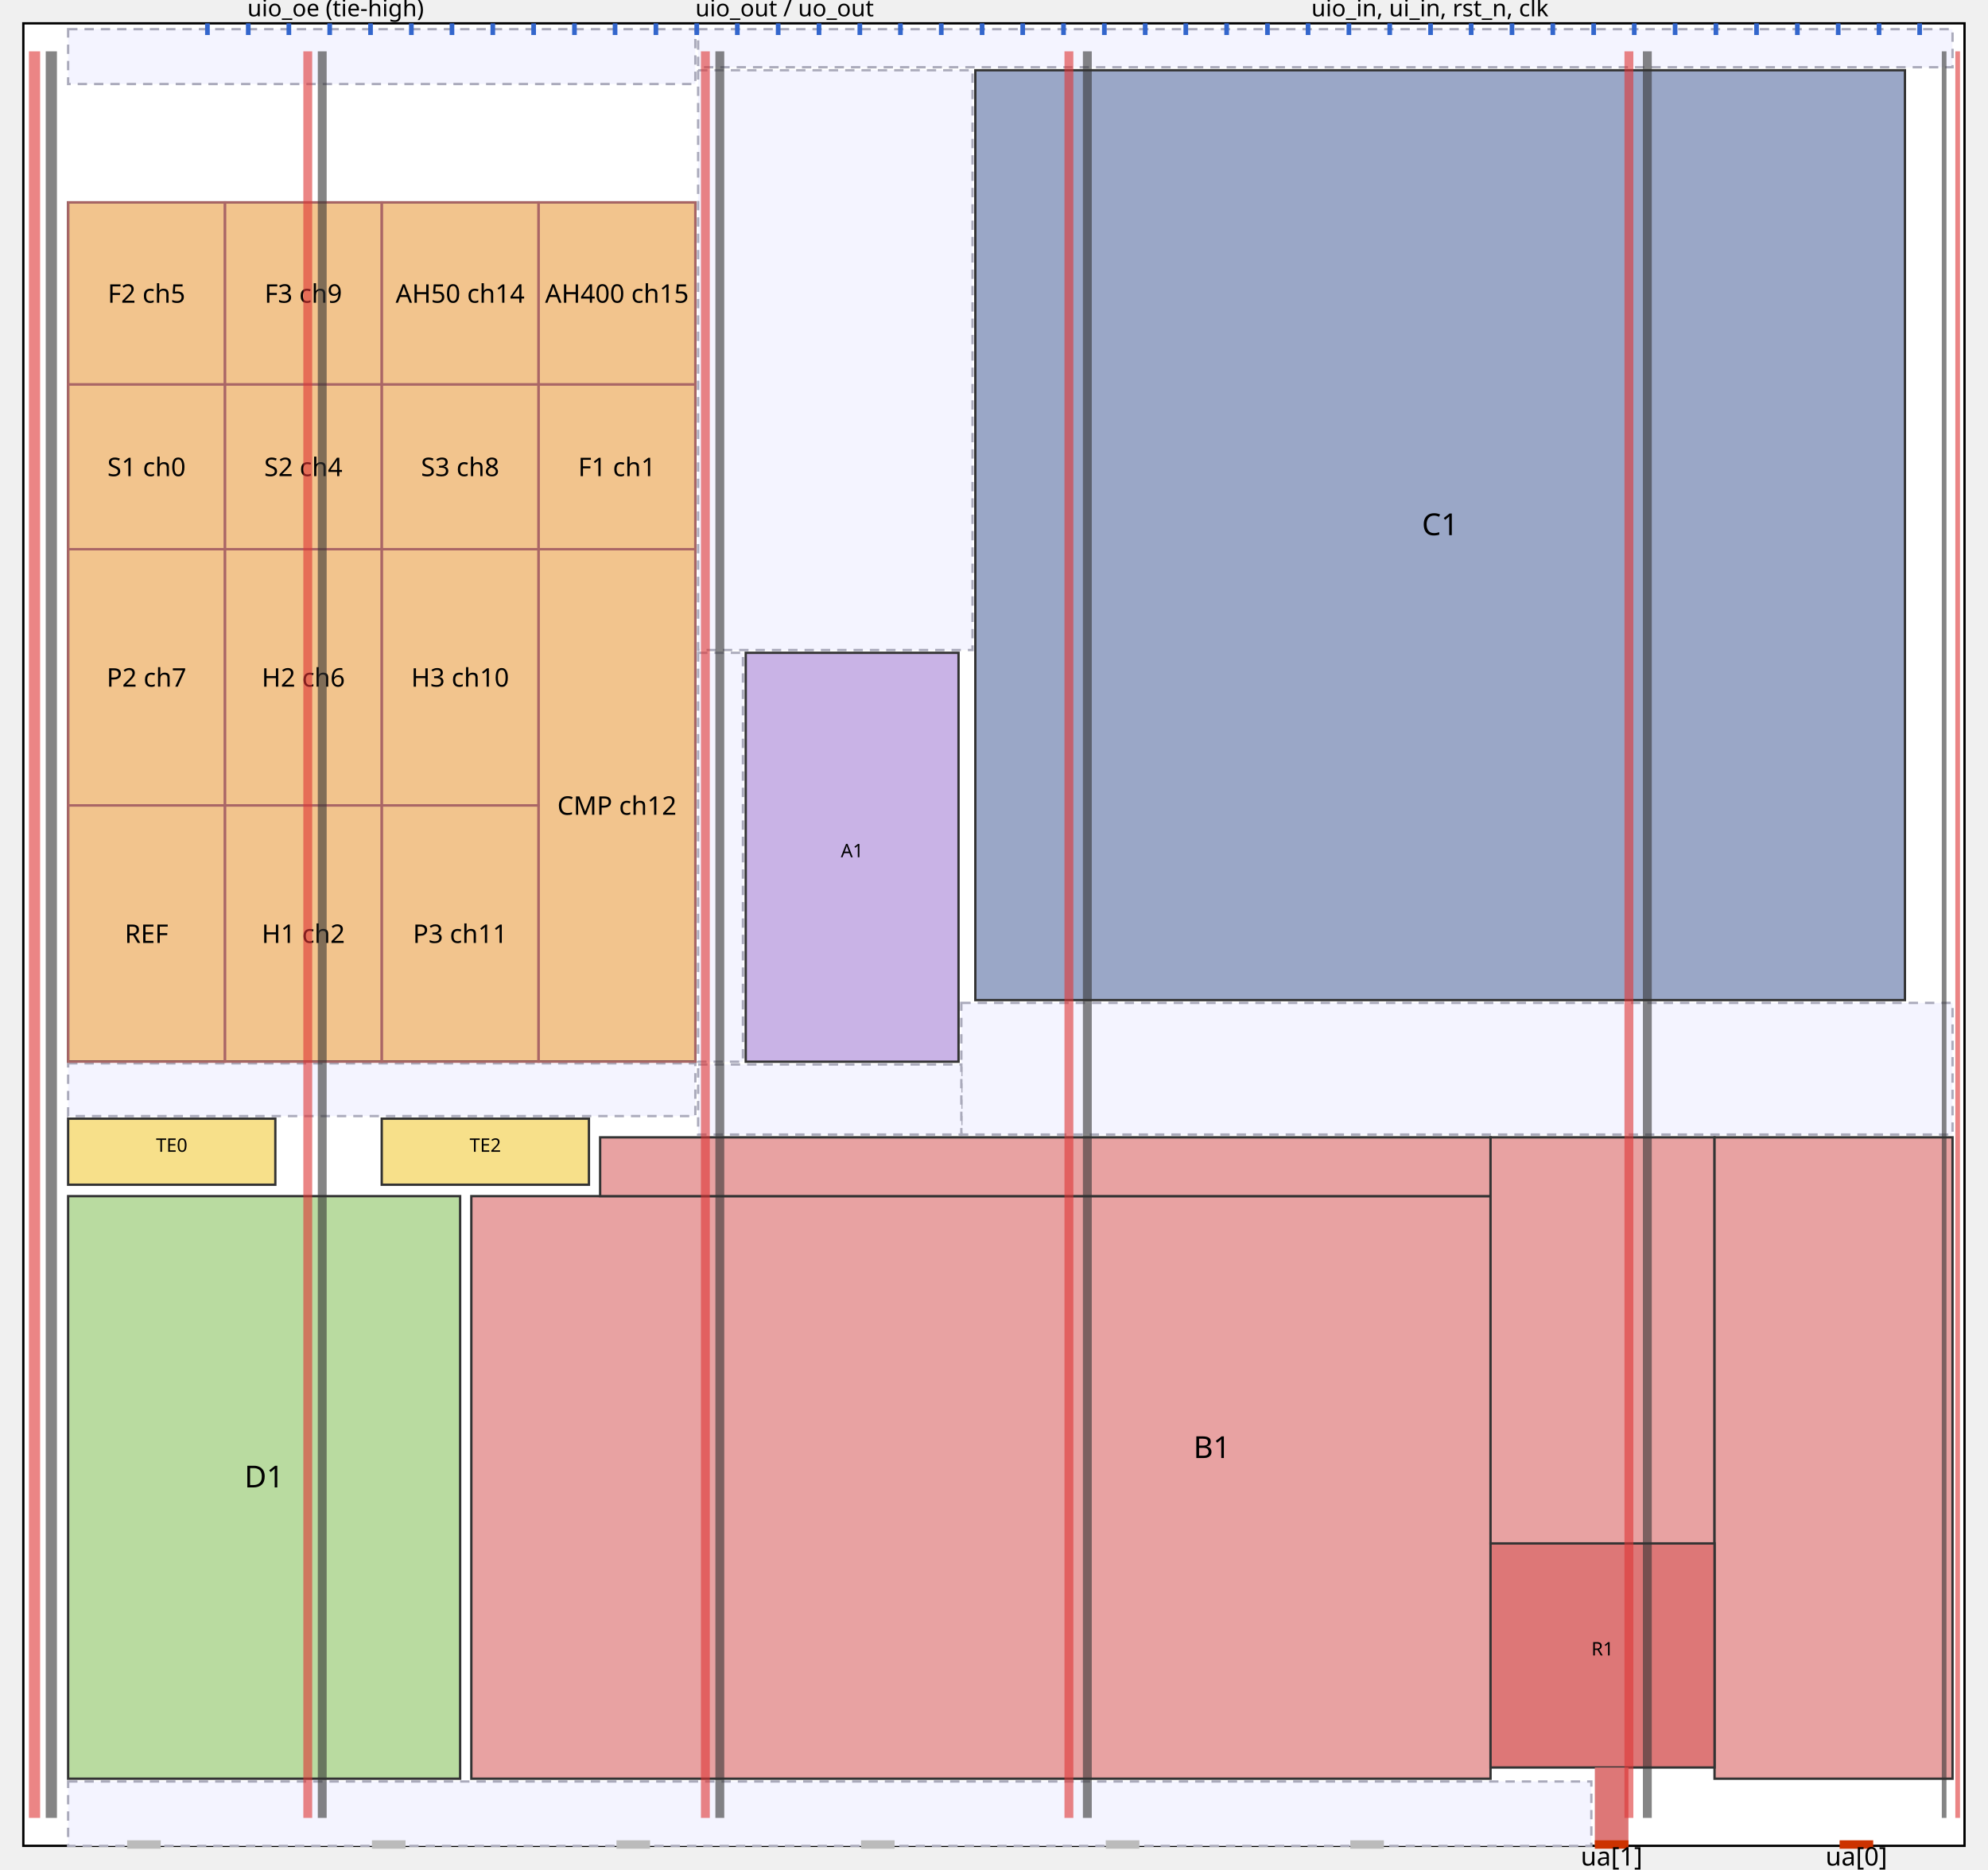
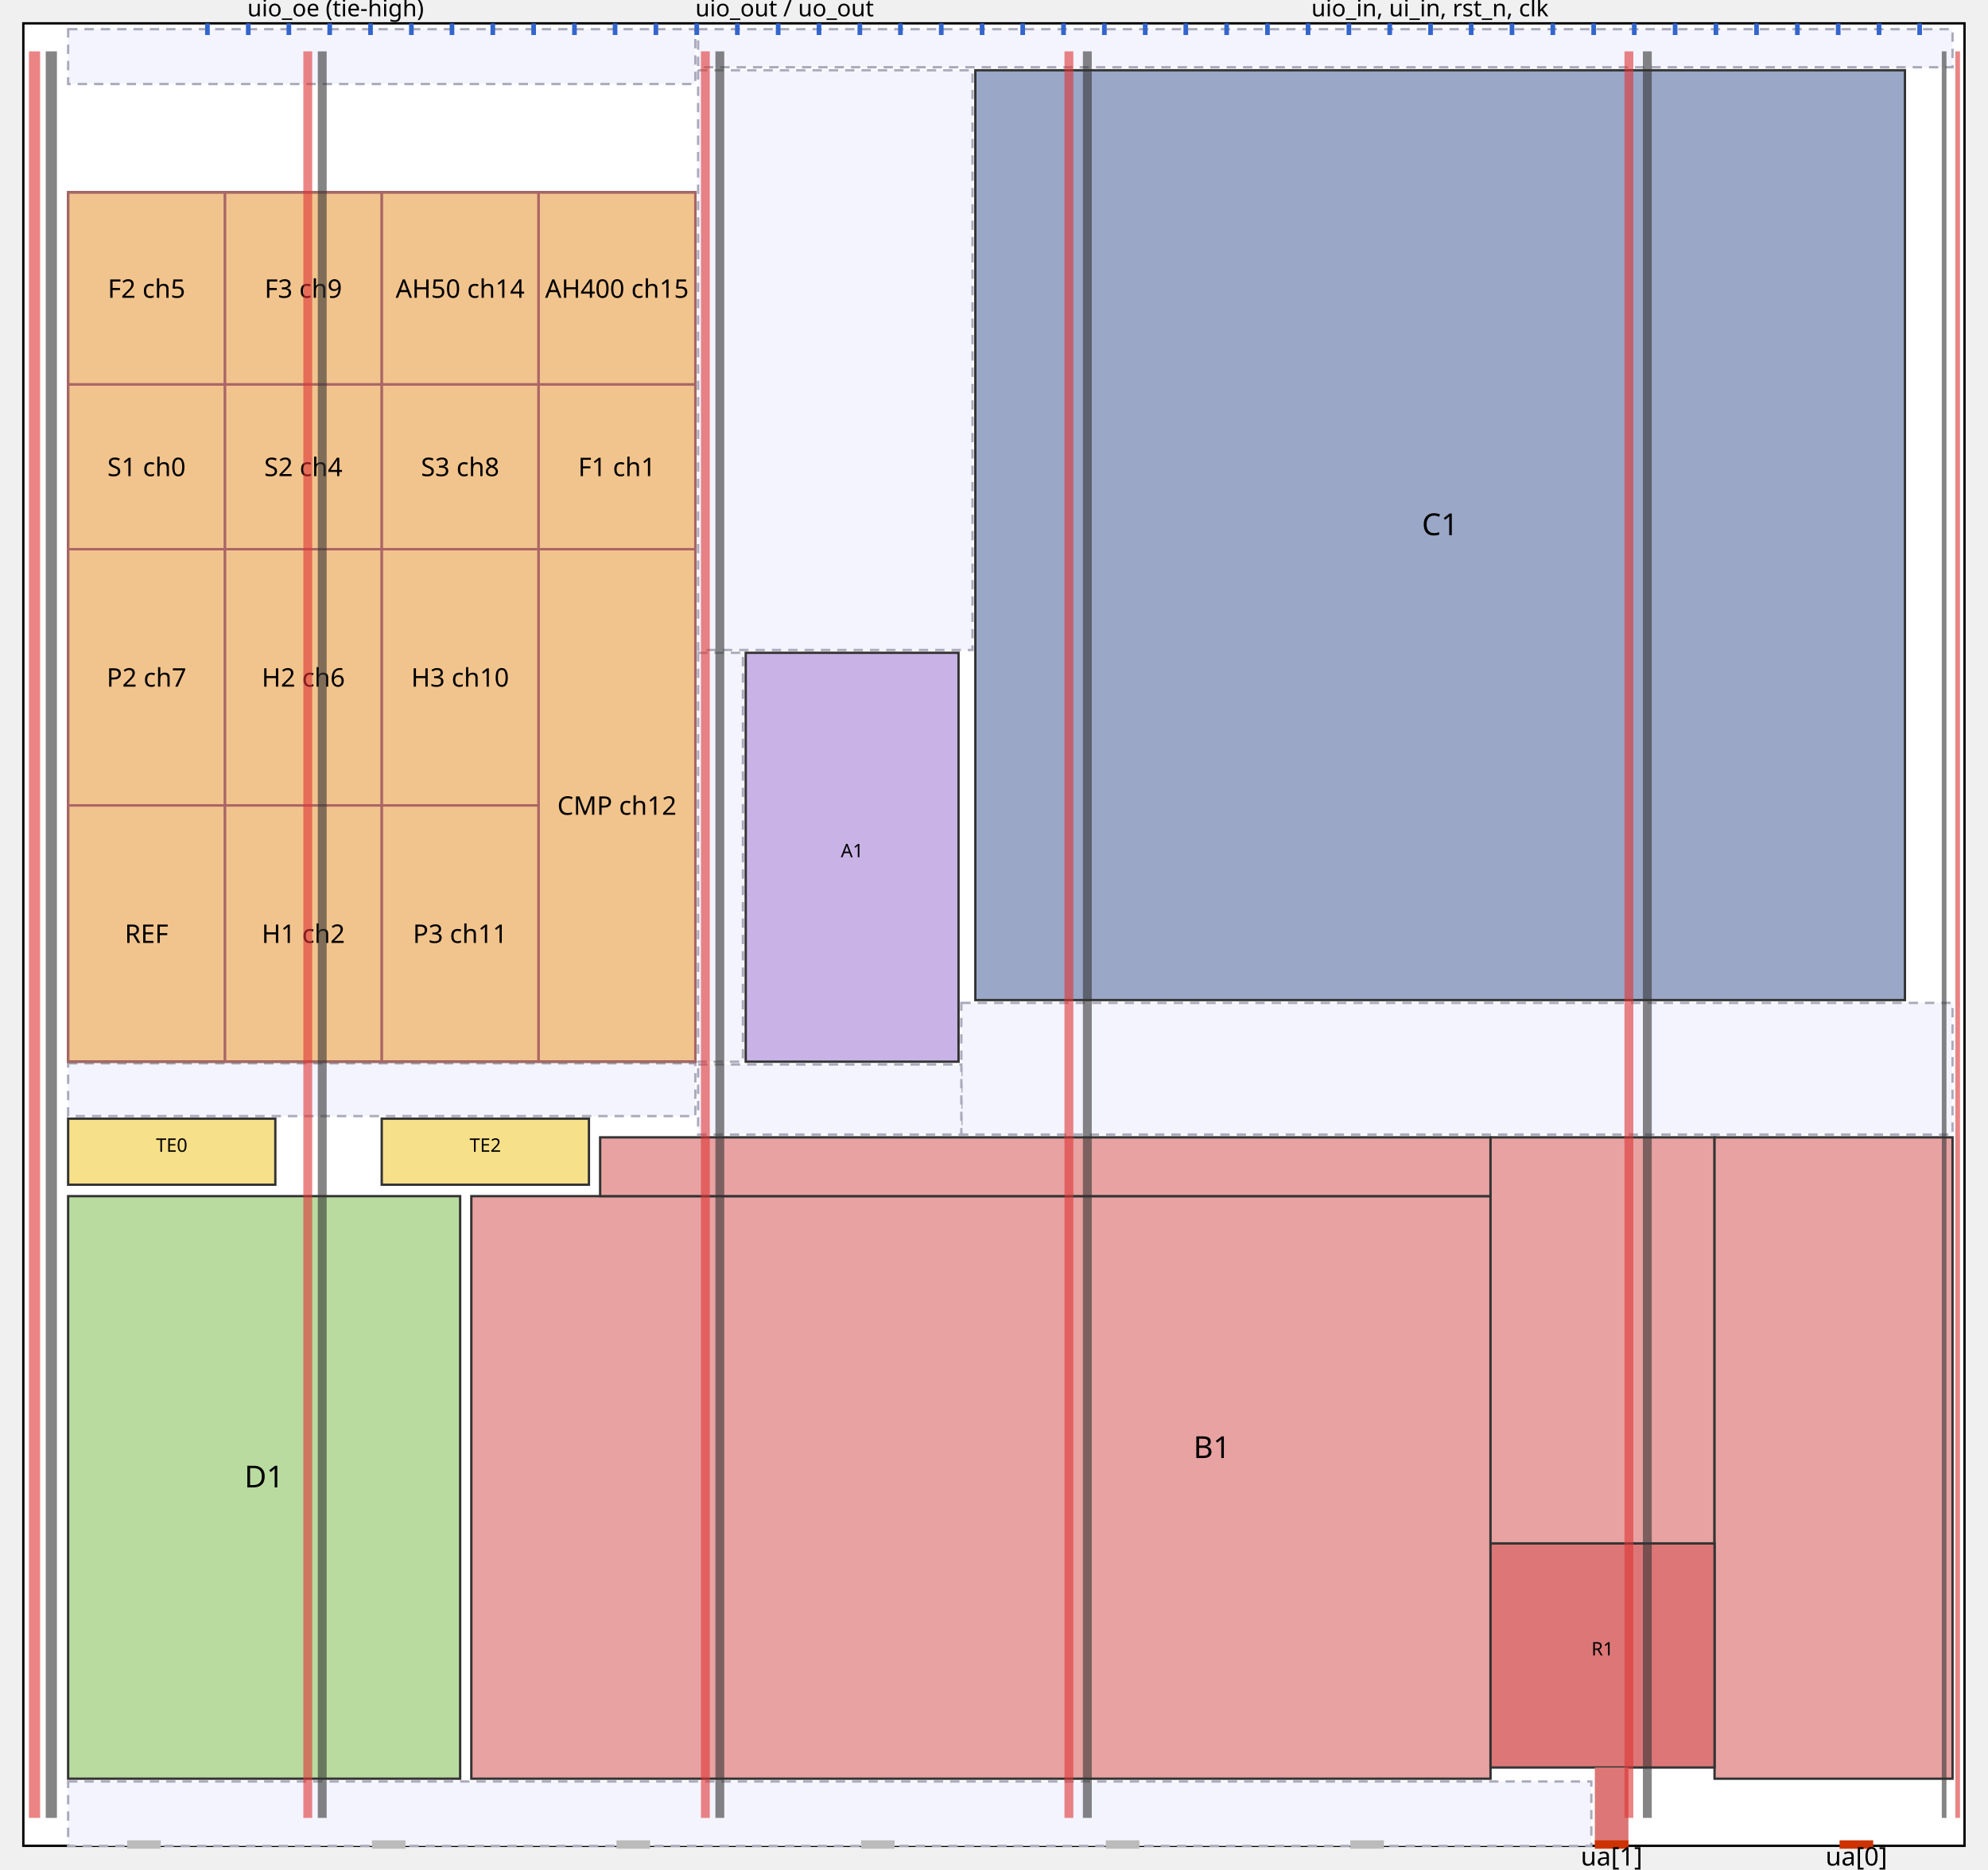
<svg xmlns="http://www.w3.org/2000/svg" width="852" height="801" viewBox="-10 -10 852 801" font-family="sans-serif">
  <rect x="0" y="0" width="831.936" height="780.864" fill="white" stroke="black" />
  <rect x="19.2" y="753.3" width="652.8" height="27.6" fill="#f4f4ff" stroke="#aab" stroke-dasharray="4 3" />
  <rect x="19.2" y="445.6" width="268.8" height="22.6" fill="#f4f4ff" stroke="#aab" stroke-dasharray="4 3" />
  <rect x="402.0" y="419.7" width="424.8" height="56.4" fill="#f4f4ff" stroke="#aab" stroke-dasharray="4 3" />
  <rect x="289.2" y="446.1" width="112.8" height="30.0" fill="#f4f4ff" stroke="#aab" stroke-dasharray="4 3" />
  <rect x="289.2" y="269.7" width="19.2" height="175.2" fill="#f4f4ff" stroke="#aab" stroke-dasharray="4 3" />
  <rect x="289.2" y="20.1" width="117.6" height="248.4" fill="#f4f4ff" stroke="#aab" stroke-dasharray="4 3" />
  <rect x="19.2" y="2.5" width="268.8" height="23.5" fill="#f4f4ff" stroke="#aab" stroke-dasharray="4 3" />
  <rect x="289.2" y="2.5" width="537.6" height="16.3" fill="#f4f4ff" stroke="#aab" stroke-dasharray="4 3" />
  <rect x="408.0" y="20.1" width="398.4" height="398.4" fill="#9aa7c7" stroke="#333" />
  <text x="607.2" y="219.3" font-size="13" text-anchor="middle">C1</text>
-   <rect x="19.2" y="76.7" width="268.8" height="368.1" fill="#f2c48d" stroke="#333" />
+   <rect x="19.2" y="72.4" width="268.8" height="372.5" fill="#f2c48d" stroke="#333" />
  <rect x="19.2" y="502.5" width="168.0" height="249.6" fill="#b9dba0" stroke="#333" />
  <text x="103.2" y="627.3" font-size="13" text-anchor="middle">D1</text>
  <rect x="192.0" y="502.5" width="436.8" height="249.6" fill="#e8a2a2" stroke="#333" />
  <rect x="247.2" y="477.3" width="381.6" height="25.2" fill="#e8a2a2" stroke="#333" />
  <rect x="628.8" y="477.3" width="96.0" height="174.0" fill="#e8a2a2" stroke="#333" />
  <rect x="724.8" y="477.3" width="102.0" height="274.8" fill="#e8a2a2" stroke="#333" />
  <text x="509.4" y="614.7" font-size="13" text-anchor="middle">B1</text>
  <rect x="628.8" y="651.3" width="96.0" height="96.0" fill="#d77" stroke="#333" />
  <text x="676.8" y="699.3" font-size="8" text-anchor="middle">R1</text>
  <rect x="309.6" y="269.7" width="91.2" height="175.2" fill="#c9b3e6" stroke="#333" />
  <text x="355.2" y="357.3" font-size="8" text-anchor="middle">A1</text>
  <rect x="19.2" y="469.3" width="88.8" height="28.3" fill="#f7e08a" stroke="#333" />
  <text x="63.6" y="483.5" font-size="8" text-anchor="middle">TE0</text>
  <rect x="153.6" y="469.3" width="88.8" height="28.3" fill="#f7e08a" stroke="#333" />
  <text x="198.0" y="483.5" font-size="8" text-anchor="middle">TE2</text>
  <rect x="673.5" y="747.3" width="14.4" height="33.6" fill="#d77" />
-   <rect x="19.2" y="76.7" width="67.2" height="78.0" fill="none" stroke="#a66" />
-   <text x="52.8" y="119.7" font-size="11" text-anchor="middle">F2 ch5</text>
-   <rect x="86.4" y="76.7" width="67.2" height="78.0" fill="none" stroke="#a66" />
-   <text x="120.0" y="119.7" font-size="11" text-anchor="middle">F3 ch9</text>
-   <rect x="153.6" y="76.7" width="67.2" height="78.0" fill="none" stroke="#a66" />
-   <text x="187.2" y="119.7" font-size="11" text-anchor="middle">AH50 ch14</text>
-   <rect x="220.8" y="76.7" width="67.2" height="78.0" fill="none" stroke="#a66" />
-   <text x="254.4" y="119.7" font-size="11" text-anchor="middle">AH400 ch15</text>
+   <rect x="19.2" y="72.4" width="67.2" height="82.3" fill="none" stroke="#a66" />
+   <text x="52.8" y="117.6" font-size="11" text-anchor="middle">F2 ch5</text>
+   <rect x="86.4" y="72.4" width="67.2" height="82.3" fill="none" stroke="#a66" />
+   <text x="120.0" y="117.6" font-size="11" text-anchor="middle">F3 ch9</text>
+   <rect x="153.6" y="72.4" width="67.2" height="82.3" fill="none" stroke="#a66" />
+   <text x="187.2" y="117.6" font-size="11" text-anchor="middle">AH50 ch14</text>
+   <rect x="220.8" y="72.4" width="67.2" height="82.3" fill="none" stroke="#a66" />
+   <text x="254.4" y="117.6" font-size="11" text-anchor="middle">AH400 ch15</text>
  <rect x="19.2" y="154.7" width="67.2" height="70.6" fill="none" stroke="#a66" />
  <text x="52.8" y="194.0" font-size="11" text-anchor="middle">S1 ch0</text>
  <rect x="86.4" y="154.7" width="67.2" height="70.6" fill="none" stroke="#a66" />
  <text x="120.0" y="194.0" font-size="11" text-anchor="middle">S2 ch4</text>
  <rect x="153.6" y="154.7" width="67.2" height="70.6" fill="none" stroke="#a66" />
  <text x="187.2" y="194.0" font-size="11" text-anchor="middle">S3 ch8</text>
  <rect x="220.8" y="154.7" width="67.2" height="70.6" fill="none" stroke="#a66" />
  <text x="254.4" y="194.0" font-size="11" text-anchor="middle">F1 ch1</text>
  <rect x="19.2" y="225.3" width="67.2" height="109.8" fill="none" stroke="#a66" />
  <text x="52.8" y="284.2" font-size="11" text-anchor="middle">P2 ch7</text>
  <rect x="86.4" y="225.3" width="67.2" height="109.8" fill="none" stroke="#a66" />
  <text x="120.0" y="284.2" font-size="11" text-anchor="middle">H2 ch6</text>
  <rect x="153.6" y="225.3" width="67.2" height="109.8" fill="none" stroke="#a66" />
  <text x="187.2" y="284.2" font-size="11" text-anchor="middle">H3 ch10</text>
  <rect x="220.8" y="225.3" width="67.2" height="219.6" fill="none" stroke="#a66" />
  <text x="254.4" y="339.1" font-size="11" text-anchor="middle">CMP ch12</text>
  <rect x="19.2" y="335.1" width="67.2" height="109.8" fill="none" stroke="#a66" />
  <text x="52.8" y="394.0" font-size="11" text-anchor="middle">REF</text>
  <rect x="86.4" y="335.1" width="67.2" height="109.8" fill="none" stroke="#a66" />
  <text x="120.0" y="394.0" font-size="11" text-anchor="middle">H1 ch2</text>
  <rect x="153.6" y="335.1" width="67.2" height="109.8" fill="none" stroke="#a66" />
  <text x="187.2" y="394.0" font-size="11" text-anchor="middle">P3 ch11</text>
  <rect x="2.4" y="12.0" width="4.8" height="756.9" fill="#d33" opacity="0.6" />
  <rect x="9.6" y="12.0" width="4.8" height="756.9" fill="#333" opacity="0.6" />
  <rect x="120.0" y="12.0" width="3.8" height="756.9" fill="#d33" opacity="0.6" />
  <rect x="126.2" y="12.0" width="3.8" height="756.9" fill="#333" opacity="0.6" />
  <rect x="290.4" y="12.0" width="3.8" height="756.9" fill="#d33" opacity="0.6" />
  <rect x="296.6" y="12.0" width="3.8" height="756.9" fill="#333" opacity="0.6" />
  <rect x="822.2" y="12.0" width="2.0" height="756.9" fill="#333" opacity="0.6" />
  <rect x="828.0" y="12.0" width="2.0" height="756.9" fill="#d33" opacity="0.6" />
  <rect x="446.2" y="12.0" width="3.8" height="756.9" fill="#d33" opacity="0.6" />
  <rect x="454.1" y="12.0" width="3.8" height="756.9" fill="#333" opacity="0.6" />
  <rect x="686.2" y="12.0" width="3.8" height="756.9" fill="#d33" opacity="0.6" />
  <rect x="694.1" y="12.0" width="3.8" height="756.9" fill="#333" opacity="0.6" />
  <rect x="200.2" y="0.0" width="2" height="5" fill="#36c" />
  <rect x="182.7" y="0.0" width="2" height="5" fill="#36c" />
  <rect x="165.3" y="0.0" width="2" height="5" fill="#36c" />
  <rect x="147.8" y="0.0" width="2" height="5" fill="#36c" />
  <rect x="130.3" y="0.0" width="2" height="5" fill="#36c" />
  <rect x="112.8" y="0.0" width="2" height="5" fill="#36c" />
  <rect x="95.4" y="0.0" width="2" height="5" fill="#36c" />
  <rect x="77.9" y="0.0" width="2" height="5" fill="#36c" />
  <rect x="340.0" y="0.0" width="2" height="5" fill="#36c" />
  <rect x="322.5" y="0.0" width="2" height="5" fill="#36c" />
  <rect x="305.0" y="0.0" width="2" height="5" fill="#36c" />
  <rect x="287.6" y="0.0" width="2" height="5" fill="#36c" />
  <rect x="270.1" y="0.0" width="2" height="5" fill="#36c" />
  <rect x="252.6" y="0.0" width="2" height="5" fill="#36c" />
  <rect x="235.2" y="0.0" width="2" height="5" fill="#36c" />
  <rect x="217.7" y="0.0" width="2" height="5" fill="#36c" />
  <rect x="479.8" y="0.0" width="2" height="5" fill="#36c" />
  <rect x="462.3" y="0.0" width="2" height="5" fill="#36c" />
  <rect x="444.8" y="0.0" width="2" height="5" fill="#36c" />
  <rect x="427.3" y="0.0" width="2" height="5" fill="#36c" />
  <rect x="409.9" y="0.0" width="2" height="5" fill="#36c" />
  <rect x="392.4" y="0.0" width="2" height="5" fill="#36c" />
  <rect x="374.9" y="0.0" width="2" height="5" fill="#36c" />
  <rect x="357.5" y="0.0" width="2" height="5" fill="#36c" />
  <rect x="619.5" y="0.0" width="2" height="5" fill="#36c" />
  <rect x="602.1" y="0.0" width="2" height="5" fill="#36c" />
  <rect x="584.6" y="0.0" width="2" height="5" fill="#36c" />
  <rect x="567.1" y="0.0" width="2" height="5" fill="#36c" />
  <rect x="549.6" y="0.0" width="2" height="5" fill="#36c" />
  <rect x="532.2" y="0.0" width="2" height="5" fill="#36c" />
  <rect x="514.7" y="0.0" width="2" height="5" fill="#36c" />
  <rect x="497.2" y="0.0" width="2" height="5" fill="#36c" />
  <rect x="759.3" y="0.0" width="2" height="5" fill="#36c" />
  <rect x="741.8" y="0.0" width="2" height="5" fill="#36c" />
  <rect x="724.4" y="0.0" width="2" height="5" fill="#36c" />
  <rect x="706.9" y="0.0" width="2" height="5" fill="#36c" />
  <rect x="689.4" y="0.0" width="2" height="5" fill="#36c" />
  <rect x="672.0" y="0.0" width="2" height="5" fill="#36c" />
  <rect x="654.5" y="0.0" width="2" height="5" fill="#36c" />
  <rect x="637.0" y="0.0" width="2" height="5" fill="#36c" />
  <rect x="776.8" y="0.0" width="2" height="5" fill="#36c" />
  <rect x="794.3" y="0.0" width="2" height="5" fill="#36c" />
  <rect x="811.7" y="0.0" width="2" height="5" fill="#36c" />
  <rect x="778.4" y="778.5" width="14.4" height="3.6" fill="#c30" />
  <text x="785.6" y="789.3" font-size="11" text-anchor="middle">ua[0]</text>
  <rect x="673.5" y="778.5" width="14.4" height="3.6" fill="#c30" />
  <text x="680.7" y="789.3" font-size="11" text-anchor="middle">ua[1]</text>
  <rect x="568.7" y="778.5" width="14.4" height="3.6" fill="#bbb" />
  <rect x="463.9" y="778.5" width="14.4" height="3.6" fill="#bbb" />
  <rect x="359.0" y="778.5" width="14.4" height="3.6" fill="#bbb" />
  <rect x="254.2" y="778.5" width="14.4" height="3.6" fill="#bbb" />
  <rect x="149.4" y="778.5" width="14.4" height="3.6" fill="#bbb" />
  <rect x="44.5" y="778.5" width="14.4" height="3.6" fill="#bbb" />
  <text x="96.0" y="-3.0" font-size="10">uio_oe (tie-high)</text>
  <text x="288.0" y="-3.0" font-size="10">uio_out / uo_out</text>
  <text x="552.0" y="-3.0" font-size="10">uio_in, ui_in, rst_n, clk</text>
</svg>
